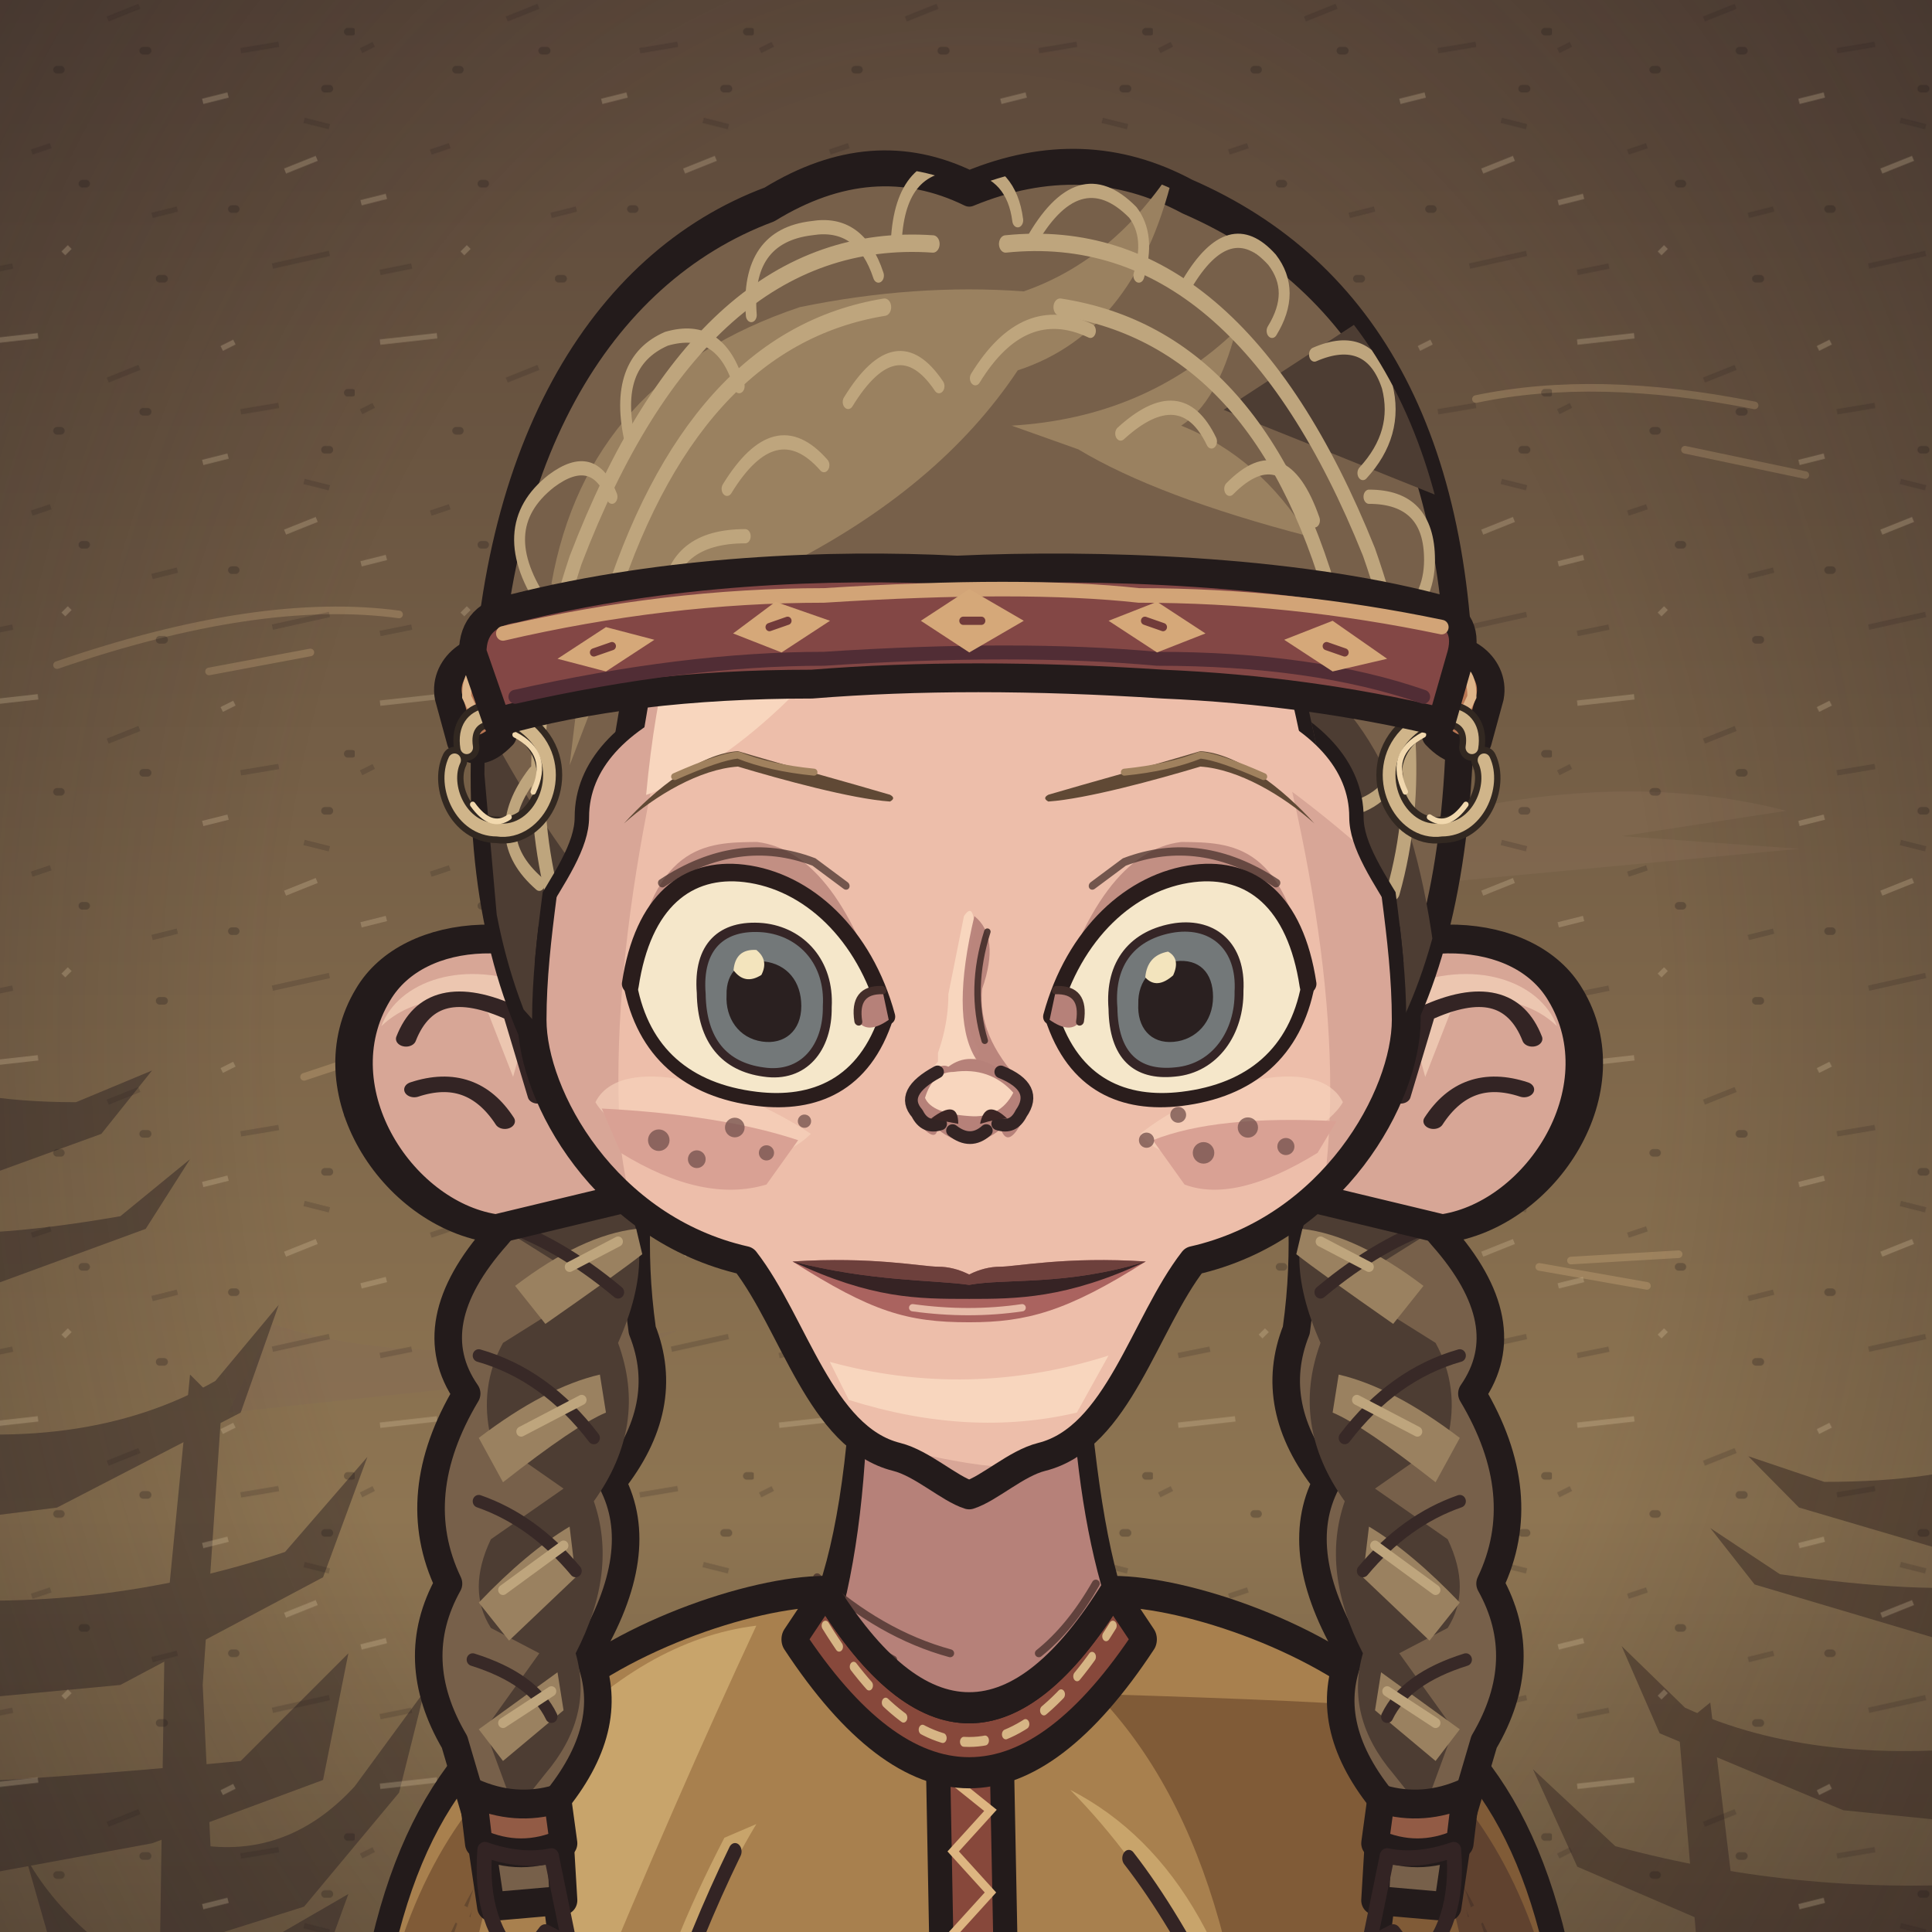
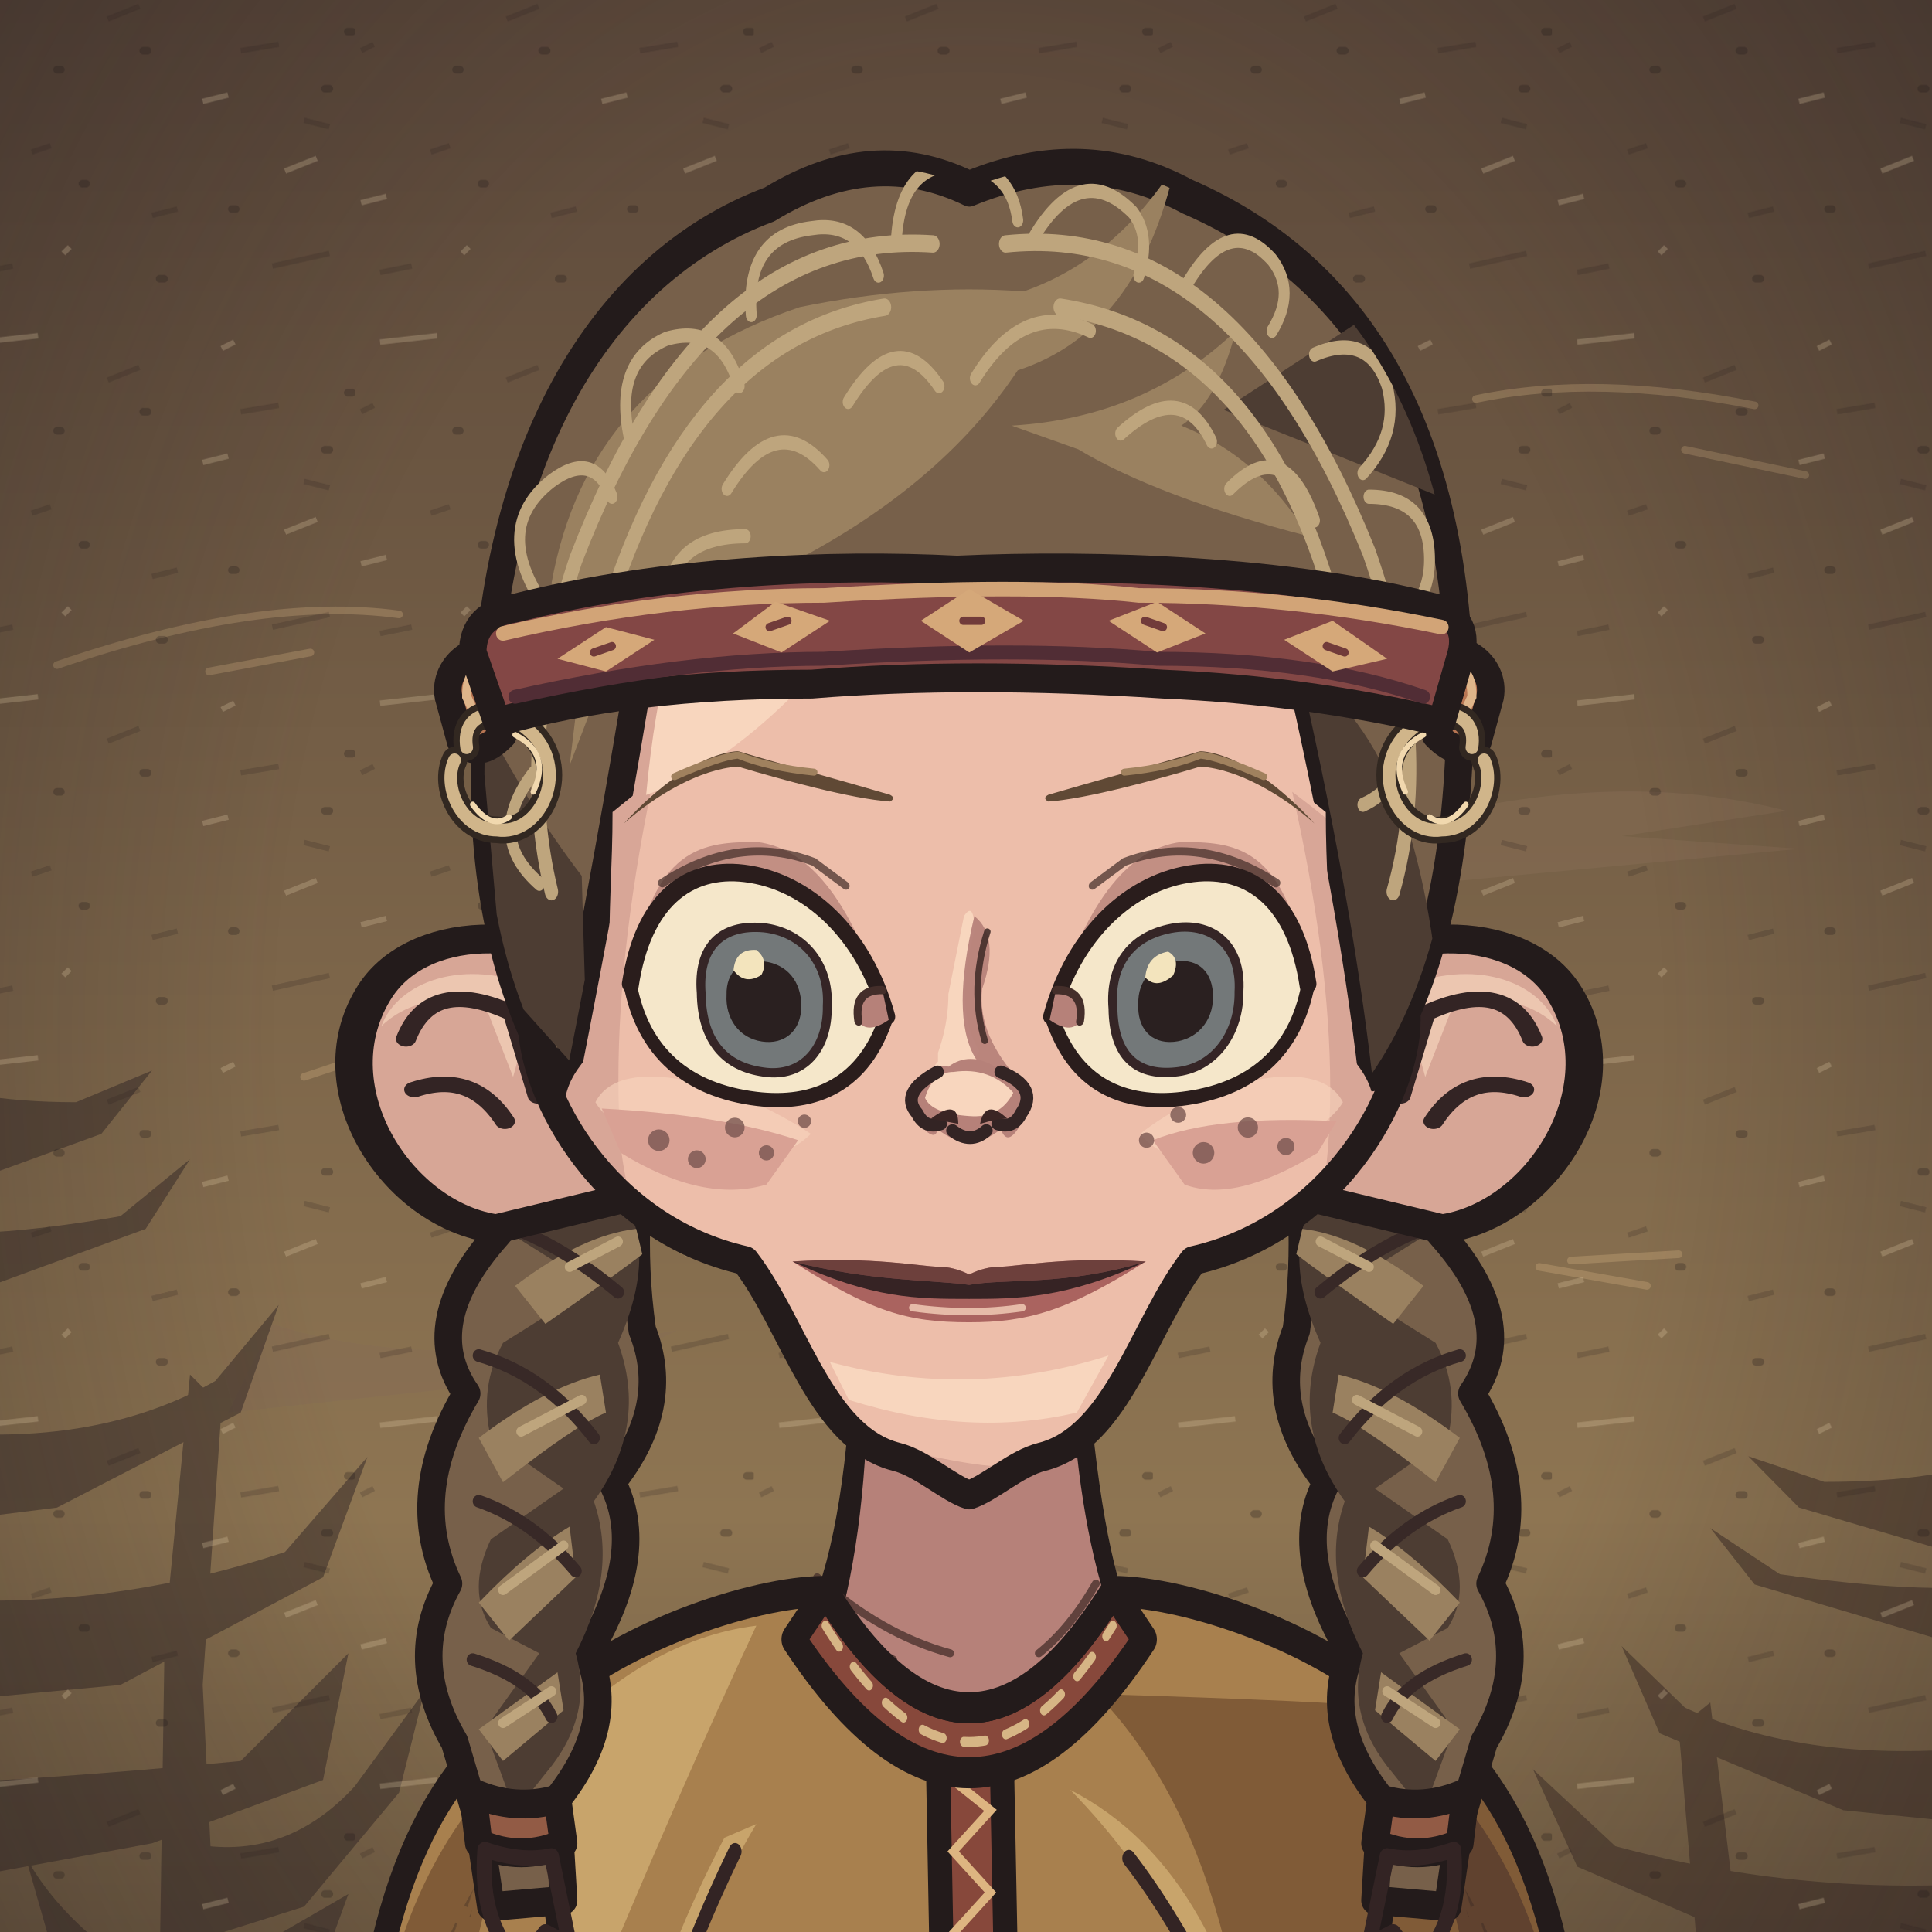
<svg xmlns="http://www.w3.org/2000/svg" xmlns:xlink="http://www.w3.org/1999/xlink" aria-labelledby="title" width="32" height="32" viewBox="7 8 305 305" role="img">
  <defs>
    <style>
      .edge {stroke:#231b1b;stroke-width:4.55;stroke-linecap:round;stroke-linejoin:round}
      .seam {fill:none;stroke:#332424;stroke-width:2.45;stroke-linecap:round;stroke-linejoin:round}
      .etch {fill:none;stroke:#442e2a;stroke-width:1.25;stroke-linecap:round}
      .hair-line {fill:none;stroke:#967661;stroke-width:1.45;stroke-linecap:round}
      .white {fill:#f5e7ca;stroke:#2a1d1c;stroke-width:2.65;stroke-linejoin:round}
      .label {fill:#efdfc1;font:600 20px Georgia,serif}
      .muted {fill:#b8aa96;font:13px 'Segoe UI',sans-serif}
      .section {fill:#dcbb8e;font:600 14px 'Segoe UI',sans-serif}
    </style>
    <linearGradient id="umber" x2="0" y2="1" gradientUnits="objectBoundingBox">
      <stop stop-color="#594639" />
      <stop offset=".56" stop-color="#8e7552" />
      <stop offset="1" stop-color="#3c3029" />
    </linearGradient>
    <linearGradient id="ash" x2="0" y2="1" gradientUnits="objectBoundingBox">
      <stop stop-color="#3b423d" />
      <stop offset=".56" stop-color="#7a7d67" />
      <stop offset="1" stop-color="#242b28" />
    </linearGradient>
    <linearGradient id="rose" x2="0" y2="1" gradientUnits="objectBoundingBox">
      <stop stop-color="#51404a" />
      <stop offset=".56" stop-color="#8a6972" />
      <stop offset="1" stop-color="#372c33" />
    </linearGradient>
    <pattern id="paper-grain" width="63" height="57" patternUnits="userSpaceOnUse">
      <path d="M1 16l2-1m21-4 5-2m16 7 6-1M12 32l3-1m16 11 4-1m20-14 4 1M4 51l5-1m41 0 9-2" fill="none" stroke="#231a1b" stroke-width=".85" opacity=".19" />
      <path d="M4 5l9-1m29 2 2-1M1 40l4-1m12 9 1-1m21-23 4-1m9 12 5-2" fill="none" stroke="#f0dbb5" stroke-width=".85" opacity=".23" />
      <path d="M16 19h.6m13-3h.7m28 6h.7m-39 15h.6m23 4h.6m-12 11h.7m29-39h.7" fill="none" stroke="#21191a" stroke-width="1.2" opacity=".28" stroke-linecap="round" />
    </pattern>
    <pattern id="ink-lines" width="7" height="9" patternUnits="userSpaceOnUse" patternTransform="rotate(28)">
      <path d="M1 -2V10m2.8-8 .6 6m1.9-1v5" stroke="#271d1d" stroke-width=".95" fill="none" opacity=".65" />
    </pattern>
    <radialGradient id="vignette" cx=".5" cy=".39" r=".72">
      <stop offset=".47" stop-color="#20191c" stop-opacity="0" />
      <stop offset="1" stop-color="#20191c" stop-opacity=".48" />
    </radialGradient>
    <g id="firs" fill="currentColor">
      <path d="M10 439Q15 379 12 300L9 220 15 146 15 54 19 80 21 147 28 230 25 326 29 439Z" />
      <path d="M17 169Q27 174 45 174L57 169 49 179 27 187 17 185                M18 194Q29 196 52 192L63 183 56 194 26 205 16 207                M15 225Q46 230 67 218L77 206 71 223 42 238 18 241                M17 252Q48 255 78 245L91 230 84 249 52 266 20 269                M14 282Q40 281 71 278L88 261 84 281 57 291 19 298                M19 312Q43 316 69 310L88 299 84 310 58 322 22 325" />
      <path d="M6 312 0 315V284L11 285M0 266 13 270V250L0 249M0 220 15 221 15 206 0 202                M0 180 16 181V167L0 165M0 141 15 150V138L0 133M0 112 17 127V118L0 104" />
      <path d="M64 440Q55 380 58 324L59 258 63 217 68 222 65 266 68 328 76 440Z                M63 291Q78 294 89 282L100 267 96 283 81 301 62 307                M63 323Q80 323 106 304L98 321 68 339                M63 316Q44 306 37 293L41 307 64 329Z" />
    </g>
    <g id="brambles" fill="none" stroke="currentColor" stroke-linecap="round" stroke-linejoin="round">
      <path stroke-width="3.8" d="M9 440Q13 401 21 380T26 333m-8 57Q39 375 43 352m-28 46Q6 377 0 376M41 440Q41 402 63 385m-20 44q26-6 39-30" />
      <path stroke-width="2" d="M23 364l14-13m-12 4-7-15m20 29 17-4m-15-1 1-11m13 49 2-17m2 14 18-5m-34 32q-12-10-17-10" />
    </g>
    <g id="night-scratches" fill="none" stroke="currentColor" stroke-width="1.2" stroke-linecap="round">
      <path d="M16 113q32-11 54-8m-30 9 16-3m184-40q19-4 44 1m-11 7 19 4                M24 335q33-3 68-16m-44 16 26-4m164-9q31 5 60-3m-39 8 38-3                M27 391q22-6 52-5m168 14q28-8 57-8m-40 11 24-4                M55 178l18-6m177 36 17 3m-12-4 17-1" />
    </g>
    <g id="shirt-setting">
      <rect width="320" height="440" fill="url(#umber)" />
      <path d="M50 217q24 8 64 1l-15 7-56 6m176-90q39-13 70-5l-26 4 28 2-64 6" fill="#856c54" opacity=".5" />
      <use xlink:href="#firs" style="color:#342827" opacity=".52" transform="translate(-26 8)" />
      <use xlink:href="#firs" style="color:#413128" opacity=".58" transform="translate(340 101) scale(-1 .81)" />
      <use xlink:href="#night-scratches" style="color:#dfbb87" opacity=".28" />
      <use xlink:href="#brambles" style="color:#291f22" opacity=".71" />
      <rect width="320" height="440" fill="url(#vignette)" />
      <rect width="320" height="440" fill="url(#paper-grain)" />
    </g>
    <g id="armor-setting">
      <rect width="320" height="440" fill="url(#ash)" />
      <path d="M42 173q49-4 68 3l-43 6 25 3-49 4m151 35q47 10 104-6l-26 14-62 8Z" fill="#707764" opacity=".48" />
      <use xlink:href="#firs" style="color:#27312c" opacity=".64" transform="translate(-36 30)" />
      <use xlink:href="#firs" style="color:#303833" opacity=".75" transform="translate(324 45) scale(-.86 1.03)" />
      <use xlink:href="#brambles" style="color:#252a27" opacity=".62" transform="translate(319 10) scale(-1 1)" />
      <use xlink:href="#night-scratches" style="color:#d8d8a9" opacity=".28" transform="translate(-2 21)" />
      <rect width="320" height="440" fill="url(#vignette)" />
      <rect width="320" height="440" fill="url(#paper-grain)" />
    </g>
    <g id="woman-setting">
      <rect width="320" height="440" fill="url(#rose)" />
      <path d="M44 235q40-4 76-1l-20 6-36 2 19 3-44 5m183-50q35 3 60-3l-24 9-31 2" fill="#775d65" opacity=".6" />
      <use xlink:href="#firs" style="color:#3b2b34" opacity=".58" transform="translate(-20 84) scale(.86 .91)" />
      <use xlink:href="#firs" style="color:#3d2e39" opacity=".68" transform="translate(327 54) scale(-.85 .98)" />
      <path d="M300 440q-2-82-6-173l-9-103 7-35 12 42 9 98 7 171Z                M294 195q-10-18-25-24l-15-1 13-4 11 2 18 15                M285 162q-13-22-34-27l-7 4 7-11 17 4 20 17                M303 242q-18-23-36-27l-13 3 15-9 11 2 21 15" fill="#3a2b33" opacity=".64" />
      <use xlink:href="#brambles" style="color:#2d2229" opacity=".8" transform="translate(12 6)" />
      <use xlink:href="#night-scratches" style="color:#e1b8a8" opacity=".28" transform="translate(0 7)" />
      <rect width="320" height="440" fill="url(#vignette)" />
      <rect width="320" height="440" fill="url(#paper-grain)" />
    </g>
    <pattern id="mail-rings" width="14" height="13" patternUnits="userSpaceOnUse" patternTransform="rotate(-7)">
      <path d="M-1 2q3-3 6 0 1 3-2 5Q0 8-1 5M6 2q3-3 6 0 1 3-2 5Q7 8 6 5M3 8q3-3 6 0 1 3-2 5-3 1-4-2M10 8q3-3 6 0" fill="none" stroke="#2d2c28" stroke-width="1.6" stroke-linecap="round" />
      <path d="M-.5 4q1.5-2 3-1m5 1q1.4-2 3-1M4 10q1.5-2 3-1m4 1q1.4-2 3-1" fill="none" stroke="#9a9b87" stroke-width="1.12" opacity=".78" stroke-linecap="round" />
    </pattern>
    <pattern id="armor-plates" width="47" height="24" patternUnits="userSpaceOnUse" patternTransform="translate(4 4) rotate(2)">
      <path d="M1 0l21 .7 1 18-3 3-17-1-1-4Zm24 1 19-1 2 15-3 7-19-2Z" fill="#85867a" stroke="#352e2a" stroke-width="1.75" stroke-linejoin="round" />
      <path d="M2 2l18 .2-.2 4L5 7 4 17Zm24 0 16-1 1 4-14 2-3 10Z" fill="#a9a58d" />
      <path d="M19 4l4 14-3 3-16-1 13-4Zm22 2 4 10-2 5-17-1 13-4Z" fill="#62655f" />
      <path d="M7 7l1-.5m6 12 3-2m16-7 5-1m-7 5 4-2" fill="none" stroke="#d0c0a0" stroke-width=".9" opacity=".76" />
      <path d="M6 12q2-2 2.7 1-1 2.2-2.7.5Zm12 1q1.8-2 2.4.6-1 2.6-2.5.8Zm11 1q1-2.2 2.8-1-.2 2.9-2.8 2.1Zm12-2q2.2-1.4 2.3.8-1 2.3-2.3.5Z" fill="#3c342d" />
    </pattern>
    <clipPath id="portrait-frame">
      <rect width="320" height="440" />
    </clipPath>
    <clipPath id="wardrobe-torso-mask">
      <path d="M133 273 C119 273 93 280 80 290 C77 305 86 322 84 346 C82 370 91 386 90 400 C89 415 86 431 81 445 H239 C234 431 231 415 230 400 C229 386 238 370 236 346 C234 322 243 305 240 290 C227 280 201 273 187 273 Q160 307 133 273Z" />
    </clipPath>
    <clipPath id="face-shape-clip">
      <path d="M 160 54 C 194 54 221 71 225 128 C 226 143 229 156 229 169 C 229 181 217.52 202 195.4 207 C 187.636 217 183.5 235 171.44 238 C 167.44 239 163.168 243 160 244 C 156.832 243 152.56 239 148.56 238 C 136.5 235 132.364 217 124.6 207 C 102.48 202 91 181 91 169 C 91 156 94 143 95 128 C 99 71 126 54 160 54 Z" />
    </clipPath>
    <clipPath id="face-features-eye-left">
      <path d="M-21 0 C-19 -13 -12 -19 -3 -19 C7 -19 16 -12 19.5 0 C16 11 8 15 -1 15 C-12 15 -19 10 -21 0Z" />
    </clipPath>
    <clipPath id="face-features-eye-right">
      <path d="M-21 0 C-19 -13 -12 -19 -3 -19 C7 -19 16 -12 19.5 0 C16 11 8 15 -1 15 C-12 15 -19 10 -21 0Z" />
    </clipPath>
    <clipPath id="face-features-nose-bridge">
      <path d="M154 144H167V179L172 185V187H149V185L154 179Z" />
    </clipPath>
    <mask id="hair-face-opening" maskUnits="userSpaceOnUse" x="0" y="0" width="320" height="440">
      <rect fill="white" x="0" y="0" width="320" height="440" />
      <g clip-path="url(#face-shape-clip)">
-         <path d="M220 136.982C220 121.982 197 111.982 160 111.982S100 121.982 100 136.982C100 146.982 85 158 85 176V300H235V176C235 158 220 146.982 220 136.982Z" fill="black" />
+         <path d="M103.7 136.2C110.5 130.664 117.5 125.182 123.5 124.782C130.5 126.882 141.5 129.882 149 131.664Q160 139.664 171 131.664C178.5 129.882 189.5 126.882 196.5 124.782C202.5 125.182 209.5 130.664 216.3 136.2C216.3 145.2 216.9 149 216.9 166C216.9 175 224 175 224 184V300H96V184C96 175 103.1 175 103.1 166C103.1 149 103.7 145.2 103.7 136.2Z" fill="black" />
      </g>
    </mask>
    <clipPath id="hair-crown-clip">
      <path d="M93 176Q79 159 80 133C80 96 99 72 127 64Q144 56 160 62Q179 56 196 63C226 73 242 95 241 131Q240 159 226.5 174Q223 151 214 121Q196 108 177 119 Q157 126 141 115 Q123 108 106 121Q101 145 93 176Z" />
    </clipPath>
  </defs>
  <g clip-path="url(#portrait-frame)">
    <use xlink:href="#shirt-setting" />
    <g data-part="neck">
      <g id="face-shape-neck">
        <path d="M 144 219 Q 143 249 137 263 Q 130 270 114 278 L 131 301 189 301 206 278 Q 190 270 183 263 Q 178 250 176 219 Z" fill="#e0b09f" class="edge" />
        <path d="M 144 224 176 224 Q 177 247 182 262 Q 178 275 160 277 Q 142 275 139 266 Q 144 249 144 224 Z" fill="#b68179" />
        <path d="M 136 257 q 10 9 21 12 m -16 -3 7 4 m 32 -12 q -4 7 -9 11" class="etch" opacity=".75" />
      </g>
    </g>
    <g data-part="wardrobe" transform="matrix(0.84 0 0 1.08 25.6 -35.6)">
      <path d="M91 284 C69 291 54 304 48 332 C38 362 37 415 50 445 H92 L109 336Z" fill="#a8804e" class="edge" />
      <path d="M49 337 Q56 308 80 294 Q63 326 64 351 L53 373 Q53 421 64 444 H50 Q35 397 49 337Z" fill="#805b37" />
      <path d="M48 354 Q59 326 68 315 Q59 342 62 359 L45 383Z" fill="url(#ink-lines)" opacity=".44" />
      <path d="M53 376 q10 -11 20 -14 m-18 27 16 -10 M52 414 q4 11 13 21" class="seam" />
      <path d="M54 354 l9 -17 m-9 24 9 -14 m-6 61 10 13" class="etch" />
      <g transform="translate(320 0) scale(-1 1)">
        <path d="M91 284 C69 291 54 304 48 332 C38 362 37 415 50 445 H92 L109 336Z" fill="#805b37" class="edge" />
        <path d="M49 337 Q56 308 80 294 Q63 326 64 351 L53 373 Q53 421 64 444 H50 Q35 397 49 337Z" fill="#60422f" />
        <path d="M48 354 Q59 326 68 315 Q59 342 62 359 L45 383Z" fill="url(#ink-lines)" opacity=".44" />
        <path d="M53 376 q10 -11 20 -14 m-18 27 16 -10 M52 414 q4 11 13 21" class="seam" />
        <path d="M54 354 l9 -17 m-9 24 9 -14 m-6 61 10 13" class="etch" />
      </g>
      <path d="M133 273 C119 273 93 280 80 290 C77 305 86 322 84 346 C82 370 91 386 90 400 C89 415 86 431 81 445 H239 C234 431 231 415 230 400 C229 386 238 370 236 346 C234 322 243 305 240 290 C227 280 201 273 187 273 Q160 307 133 273Z" fill="#a8804e" />
      <g data-part="torso" clip-path="url(#wardrobe-torso-mask)">
        <path d="M80 296 Q99 280 120 278 Q105 303 88 335Z" fill="#c8a46b" />
        <path d="M184 288 Q227 289 240 290 L257 444 H217 Q226 405 214 371 Q215 313 184 288Z" fill="#805b37" />
        <path d="M81 344 Q91 359 87 381 L72 402 L64 359Z" fill="#805b37" />
        <path d="M207 371 Q223 390 235 386 L234 416 L220 412Z" fill="url(#ink-lines)" opacity=".42" />
        <path d="M120 307 Q103 329 98 361 Q92 342 114 309Z M179 302 Q209 314 216 353 Q203 321 179 302Z" fill="#c8a46b" />
        <path d="M133 409 Q124 426 123 444 H113 Q119 423 133 409Z M174 412 Q184 426 192 445 H177Z" fill="#c8a46b" />
        <path d="M116 311 Q101 335 95 360 M190 312 Q207 329 225 367 M150 338 q-3 22 3 42 m11 -31 6 35 M129 421 l-7 24 m60 -28 8 27" class="seam" />
        <path d="M101 369 l-7 16 m12 -12 -6 12 M222 355 l6 19 m-11 -12 5 15 M143 367 l2 14 m65 44 4 13" class="etch" />
        <path d="M154 292h12l1 40-12 2Z" fill="#87483b" class="edge" />
        <path d="M156 300l8 5-7 6 7 6-7 6 7 5" fill="none" stroke="#ddb581" stroke-width="1.4" />
        <path d="M133 273 Q160 307 187 273 L193 280 Q160 319 127 280Z" fill="#87483b" class="edge" />
        <path d="M133 278 Q160 312 187 278" fill="none" stroke="#d6b585" stroke-width="1.45" stroke-dasharray="4 4" stroke-linecap="round" />
      </g>
      <path d="M133 273 C119 273 93 280 80 290 C77 305 86 322 84 346 C82 370 91 386 90 400 C89 415 86 431 81 445 H239 C234 431 231 415 230 400 C229 386 238 370 236 346 C234 322 243 305 240 290 C227 280 201 273 187 273 Q160 307 133 273Z" fill="none" class="edge" />
      <g data-part="belt" clip-path="url(#wardrobe-torso-mask)">
        <path d="M96 396 Q160 414 224 395 L223 413 Q160 430 97 414Z" fill="#574034" class="edge" />
        <path d="M99 400 Q160 417 221 399 L221 403 Q160 420 100 404Z" fill="#916649" />
        <path d="M101 410 Q160 426 219 409" fill="none" stroke="#bd9369" stroke-width="1.35" stroke-dasharray="3 3" stroke-linecap="round" />
        <path d="M149 402l24 -1 5 4-1 13-5 4-24 -1-5 -4v-11Z M151 407l-1 9 20 1 1 -11Z" fill="#c69657" fill-rule="evenodd" stroke="#372621" stroke-width="2.9" stroke-linejoin="round" />
        <path d="M156 412l16 -1m-25 -4 8 -2" fill="none" stroke="#e9b97b" stroke-width="2" stroke-linecap="round" />
      </g>
    </g>
    <g id="hair-braid" transform="matrix(0.956 0 0 1 7.059 0)">
      <g transform="translate(0 10)">
        <path d="M220 155C232 169 227 181 238 193Q251 207 243 218q10 16 3 30 7 12-1 25l-4 13-2 13-12-1 1-16q-10-12-5-23-10-16-4-27-10-12-5-24C218 181 208 169 220 155Z" fill="#77604a" class="edge" />
        <path d="M229 184Q235 188 237 192l-15 9 15 9q4 7 2 15l-12 8 12 8q4 8 0 14l-8 4 9 12-5 13-5-6q-8-9-5-19-7-13-3-24-9-12-4-25-7-15 0-24Z" fill="#4d3d33" />
        <path d="M215 192q9 1 20 9l-5 6q-12-8-16-11Zm6 23q9 2 20 10l-4 7q-12-9-17-11Zm5 24q7 4 15 12l-5 6-11-10Zm2 23 13 9-4 5-10-8Z" fill="#9a8160" />
        <path d="M218 202q10-8 20-11m-16 34q8-10 19-13m-16 34q7-8 16-11m-12 34q3-6 13-9" fill="none" stroke="#382927" stroke-width="2" stroke-linecap="round" stroke-linejoin="round" />
        <path d="M218 194l8 4m-2 21 10 5m-7 18 10 7m-8 16 8 5" fill="none" stroke="#bea57d" stroke-width="1.6" stroke-linecap="round" stroke-linejoin="round" />
        <path d="M228 282q7 2 14-1l-1 8q-7 3-14 0Z" fill="#925b45" class="edge" />
        <path d="M229 291q5 1 11-1 1 12-6 18l-4-5-4 2Z" fill="#4d3d33" class="seam" />
      </g>
      <g transform="translate(320 0) scale(-1 1)">
        <g transform="translate(0 10)">
          <path d="M220 155C232 169 227 181 238 193Q251 207 243 218q10 16 3 30 7 12-1 25l-4 13-2 13-12-1 1-16q-10-12-5-23-10-16-4-27-10-12-5-24C218 181 208 169 220 155Z" fill="#77604a" class="edge" />
          <path d="M229 184Q235 188 237 192l-15 9 15 9q4 7 2 15l-12 8 12 8q4 8 0 14l-8 4 9 12-5 13-5-6q-8-9-5-19-7-13-3-24-9-12-4-25-7-15 0-24Z" fill="#4d3d33" />
          <path d="M215 192q9 1 20 9l-5 6q-12-8-16-11Zm6 23q9 2 20 10l-4 7q-12-9-17-11Zm5 24q7 4 15 12l-5 6-11-10Zm2 23 13 9-4 5-10-8Z" fill="#9a8160" />
          <path d="M218 202q10-8 20-11m-16 34q8-10 19-13m-16 34q7-8 16-11m-12 34q3-6 13-9" fill="none" stroke="#382927" stroke-width="2" stroke-linecap="round" stroke-linejoin="round" />
          <path d="M218 194l8 4m-2 21 10 5m-7 18 10 7m-8 16 8 5" fill="none" stroke="#bea57d" stroke-width="1.6" stroke-linecap="round" stroke-linejoin="round" />
          <path d="M228 282q7 2 14-1l-1 8q-7 3-14 0Z" fill="#925b45" class="edge" />
          <path d="M229 291q5 1 11-1 1 12-6 18l-4-5-4 2Z" fill="#4d3d33" class="seam" />
        </g>
      </g>
    </g>
    <g id="face-shape">
      <g id="face-shape-ears">
        <g transform="translate(101 179) scale(-1.3 1)">
          <path d="M -4 -15 C 7 -26 22 -25 27 -14 C 34 1 24 21 12 23 L -4 18 Z" fill="#d7a696" class="edge" />
          <path d="M 7 -15 C 16 -20 24 -16 26 -9 C 22 -14 16 -14 13 -11 L 10 -1 Z" fill="#f8d6be" opacity=".66" />
          <path d="M 23 -7 Q 20 -17 10 -11 L 7 2 M 22 1 Q 15 -2 11 6" class="seam" />
        </g>
        <g transform="translate(219 179) scale(1.3 1)">
          <path d="M -4 -15 C 7 -26 22 -25 27 -14 C 34 1 24 21 12 23 L -4 18 Z" fill="#d7a696" class="edge" />
          <path d="M 7 -15 C 16 -20 24 -16 26 -9 C 22 -14 16 -14 13 -11 L 10 -1 Z" fill="#f8d6be" opacity=".66" />
          <path d="M 23 -7 Q 20 -17 10 -11 L 7 2 M 22 1 Q 15 -2 11 6" class="seam" />
        </g>
      </g>
      <path d="M 160 54 C 194 54 221 71 225 128 C 226 143 229 156 229 169 C 229 181 217.52 202 195.4 207 C 187.636 217 183.5 235 171.44 238 C 167.44 239 163.168 243 160 244 C 156.832 243 152.56 239 148.56 238 C 136.5 235 132.364 217 124.6 207 C 102.48 202 91 181 91 169 C 91 156 94 143 95 128 C 99 71 126 54 160 54 Z" fill="#edbeaa" />
      <g clip-path="url(#face-shape-clip)">
        <path d="M 70 141 Q 104 91 123 84 Q 102 148 105 189 Q 110 231 160 239 Q 192 244 211 214 Q 223 186 211 133 Q 235 151 250 174 L 250 265 70 265 Z" fill="#d8a697" />
        <path d="M 109 133.5 Q 114 80 142 79 Q 173 70 195 88 Q 174 79 152 93 Q 130 126 109 133.5 Z" fill="#f8d6be" />
        <g transform="translate(160 0) scale(-1 1)">
          <path d="M 25 187 C 37 179 55 174 59 182 C 55 189 34 196 25 187 Z" fill="#f8d6be" opacity=".605" />
          <path d="M 27 188 Q 39 184 58 183 L 55 190 Q 42 198 32 195 Z" fill="#d9a194" />
        </g>
        <g transform="translate(160 0) scale(1 1)">
          <path d="M 27 187 C 37 179 55 174 59 182 C 55 189 34 196 27 187 Z" fill="#f8d6be" opacity=".605" />
          <path d="M 29 188 Q 39 184 58 185 L 55 190 Q 42 198 34 195 Z" fill="#d9a194" />
        </g>
        <path d="M 92 183 Q 99 211 120 232 L 132 247 119 248 Q 98 234 85 212 Z M 229 184 Q 224 217 203 241 L 193 250 209 247 Q 230 233 240 211 Z" fill="url(#ink-lines)" opacity=".14" />
        <path d="M 138 223 Q 160 229 182 222 L 177 231 Q 160 235 141 229 Z" fill="#f8d6be" />
        <circle cx="111" cy="188" r="1.7" fill="#76534e" opacity=".78" />
        <circle cx="117" cy="191" r="1.4" fill="#76534e" opacity=".78" />
        <circle cx="123" cy="186" r="1.55" fill="#76534e" opacity=".78" />
        <circle cx="128" cy="190" r="1.2" fill="#76534e" opacity=".78" />
        <circle cx="134" cy="185" r="1.05" fill="#76534e" opacity=".78" />
        <circle cx="188" cy="188" r="1.2" fill="#76534e" opacity=".78" />
        <circle cx="193" cy="184" r="1.25" fill="#76534e" opacity=".78" />
        <circle cx="197" cy="190" r="1.7" fill="#76534e" opacity=".78" />
        <circle cx="204" cy="186" r="1.6" fill="#76534e" opacity=".78" />
        <circle cx="210" cy="189" r="1.35" fill="#76534e" opacity=".78" />
      </g>
      <path d="M 160 54 C 194 54 221 71 225 128 C 226 143 229 156 229 169 C 229 181 217.52 202 195.4 207 C 187.636 217 183.5 235 171.44 238 C 167.44 239 163.168 243 160 244 C 156.832 243 152.56 239 148.56 238 C 136.5 235 132.364 217 124.6 207 C 102.48 202 91 181 91 169 C 91 156 94 143 95 128 C 99 71 126 54 160 54 Z" fill="none" class="edge" />
    </g>
    <g clip-path="url(#face-shape-clip)">
      <g data-part="eyes">
        <g transform="matrix(1 0.12 0 1.04 127.5 166)">
          <path d="M-21 0 C-18 -22 -9 -23 -1 -24 Q12 -24 19.5 0Z" fill="#b68179" opacity=".78" />
          <path d="M-16 -16 Q-4 -25 8 -22 L13 -19" class="etch" opacity=".72" />
          <path d="M-21 0 C-19 -13 -12 -19 -3 -19 C7 -19 16 -12 19.5 0 C16 11 8 15 -1 15 C-12 15 -19 10 -21 0Z" class="white" style="stroke-width:2.15" />
          <g clip-path="url(#face-features-eye-left)">
            <g transform="translate(0 0) scale(1 1)">
              <path d="M-9.8 0 C-10.4 -7 -6.6 -10.9 0 -11.1 C6.1 -11.2 10.5 -7 10.1 -.3 C10.2 5.9 6.4 11 0 10.8 C-6.1 10.7 -9.7 7.2 -9.8 0Z" fill="#737879" stroke="#352526" stroke-width="1.4" />
              <path d="M-5.8 -.2C-5.9-3.8-3.5-6 .1-6 3.8-6 6-3.6 6 .1 6 3.9 3.3 6.3-.2 6.2-3.9 6.1-6 3.3-5.8-.2Z" fill="#2a2020" />
              <path d="M-4.7-4.1Q-4.4-7.4-1.1-7.6 .9-6.3-.3-3.9-2.9-2-4.7-4.1Z" fill="#f3e4bd" />
            </g>
          </g>
          <path d="M-21 0 C-19 -13 -12 -19 -3 -19 C7 -19 16 -12 19.5 0" fill="none" stroke="#2a1d1c" stroke-width="2.65" stroke-linecap="round" />
          <path d="M18.8 -3.8 Q14.2 -3.4 15 1.4 Q16.5 3.2 19.8 .6Z" fill="#b68179" />
          <path d="M18.8 -3.8 Q14.2 -3.4 15 1.4" class="etch" />
        </g>
        <g transform="matrix(-1 0.12 0 1.04 192.5 166)">
          <path d="M-21 0 C-18 -22 -9 -23 -1 -24 Q12 -24 19.5 0Z" fill="#b68179" opacity=".78" />
          <path d="M-16 -16 Q-4 -25 8 -22 L13 -19" class="etch" opacity=".72" />
          <path d="M-21 0 C-19 -13 -12 -19 -3 -19 C7 -19 16 -12 19.5 0 C16 11 8 15 -1 15 C-12 15 -19 10 -21 0Z" class="white" style="stroke-width:2.15" />
          <g clip-path="url(#face-features-eye-right)">
            <g transform="translate(0 0) scale(-1 1)">
              <path d="M-9.8 0 C-10.4 -7 -6.6 -10.9 0 -11.1 C6.1 -11.2 10.5 -7 10.1 -.3 C10.2 5.9 6.4 11 0 10.8 C-6.1 10.7 -9.7 7.2 -9.8 0Z" fill="#737879" stroke="#352526" stroke-width="1.4" />
              <path d="M-5.8 -.2C-5.9-3.8-3.5-6 .1-6 3.8-6 6-3.6 6 .1 6 3.9 3.3 6.3-.2 6.2-3.9 6.1-6 3.3-5.8-.2Z" fill="#2a2020" />
              <path d="M-4.7-4.1Q-4.4-7.4-1.1-7.6 .9-6.3-.3-3.9-2.9-2-4.7-4.1Z" fill="#f3e4bd" />
            </g>
          </g>
          <path d="M-21 0 C-19 -13 -12 -19 -3 -19 C7 -19 16 -12 19.5 0" fill="none" stroke="#2a1d1c" stroke-width="2.65" stroke-linecap="round" />
          <path d="M18.8 -3.8 Q14.2 -3.4 15 1.4 Q16.5 3.2 19.8 .6Z" fill="#b68179" />
          <path d="M18.8 -3.8 Q14.2 -3.4 15 1.4" class="etch" />
        </g>
      </g>
      <g data-part="brows">
        <g transform="matrix(1 0 0 1 127.5 135)">
          <path d="M-22 3 C-17 -2.536 -10 -8.018 -4 -8.418 C3 -6.318 14 -3.318 20 -1.536 Q21 -1 20 -0.464 C14 -0.882 3 -3.882 -4 -5.982 C-10 -5.582 -17 -1.464 -22 3Z" fill="#604935" />
          <path d="M-14 -4.4 Q-7 -7.5 -4 -7.8 Q1 -5.8 8 -5.1" fill="none" stroke="#a0815e" stroke-width="1.1" stroke-linecap="round" />
        </g>
        <g transform="matrix(-1 0 0 1 192.5 135)">
          <path d="M-22 3 C-17 -2.536 -10 -8.018 -4 -8.418 C3 -6.318 14 -3.318 20 -1.536 Q21 -1 20 -0.464 C14 -0.882 3 -3.882 -4 -5.982 C-10 -5.582 -17 -1.464 -22 3Z" fill="#604935" />
          <path d="M-14 -4.4 Q-7 -7.5 -4 -7.8 Q1 -5.8 8 -5.1" fill="none" stroke="#a0815e" stroke-width="1.1" stroke-linecap="round" />
        </g>
      </g>
      <g data-part="nose" transform="translate(160 160) scale(.82 .82) translate(-160 -160)">
        <g clip-path="url(#face-features-nose-bridge)">
          <path d="M159 151 Q161 148 161 154 Q157 169 162 177 L158 183 152 182 Q156 174 156 166Z" fill="#f8d6be" />
          <path d="M161 151 Q166 155 162.5 165 Q161.5 174 170 183 L167 187 161 178 Q156.5 170 161 151Z" fill="#b68179" opacity=".93" />
          <path d="M163.5 154 Q160 165 163 175" class="etch" opacity=".9" />
        </g>
        <path d="M156 180 Q160 177 165 180 C167 180 166.09 180 168.5 182 Q172.5 186 170.5 190 Q167.5 196 166.09 192 Q160 197 153.91 192 Q153.5 195 149.5 190 Q147.5 186 151.5 183 Q154 179 156 180Z" fill="#b68179" />
        <path d="M157 181 Q164 180 168.5 185 Q165.95 190 160 189.5 Q152.775 189 151.5 186 Q153 181 157 181Z" fill="#f8d6be" />
        <path d="M153.91 181 Q146.5 185 150.0 189 Q151.5 192 154.5 191 M166.09 181 Q173.5 184 170.0 189 Q168.5 192 165.5 191" class="seam" />
        <path d="M152.65 190 q5.25 -4 5.25 1 q-5.25 -1 -5.25 -1Z M162.1 191 q1 -5 5.25 -1 q-2 0 -5.25 1Z" fill="#3b2524" />
        <path d="M156.8 192.3 Q160.25 195 163.3 192.3" class="seam" />
      </g>
      <g data-part="mouth" transform="translate(160 160) scale(.82 .82) translate(-160 -160)">
        <path d="M126 217.5 C141.3 216.5 151 218.5 154 218.5 Q157 218.5 160 220.0 Q163 218.5 166 218.5 C169 218.5 178.7 216.5 194 217.5 C178.7 227.2 171 229.2 160 229.2 C148 229.2 141.3 227.2 126 217.5Z" fill="#aa635f" />
        <path d="M126 217.5 C141.3 216.5 151 218.5 154 218.5 Q157 218.5 160 220.0 Q163 218.5 166 218.5 C169 218.5 178.7 216.5 194 217.5 C178.7 222.25 167 220.7 160 222 C153 221 141.3 221.4 126 217.5Z" fill="#56322f" opacity=".72" />
        <path d="M126 217.5 C141.3 221.4 153 221 160 222 C167 220.7 178.7 222.25 194 217.5 C178.7 224.7 169 224.7 160 224.7 C150 224.7 141.3 224.7 126 217.5Z" fill="#362324" />
        <path d="M149.12 226.4 Q160 227.9 170.2 226.4" fill="none" stroke="#f8d6be" stroke-width="1.4" stroke-linecap="round" opacity=".76" />
      </g>
    </g>
    <g id="hair-front">
      <g mask="url(#hair-face-opening)">
        <g transform="matrix(0.956 0 0 1.247 7.059 -39.529)">
          <path d="M93 176Q79 159 80 133C80 96 99 72 127 64Q144 56 160 62Q179 56 196 63C226 73 242 95 241 131Q240 159 226.5 174Q223 151 214 121Q196 108 177 119 Q157 126 141 115 Q123 108 106 121Q101 145 93 176Z" fill="#77604a" class="edge" />
          <g clip-path="url(#hair-crown-clip)">
            <path d="M91 112q6-26 41-35 19-3 37-2 15-4 25-16-6 21-26 26-13 15-39 25l-28 11-7 14 3-19Zm76-20q22-1 37-12-3 9-9 12 13 4 21 14-25-5-38-11Z" fill="#9a8160" />
            <path d="M79 128q8 12 17 21l1 26-14-12Zm123-38 26-13 13 25Z M210 121q22 7 27 39l-11 21Z" fill="#4d3d33" />
            <path d="M154 69Q116 67 95 109Q85 132 91 151M146 77Q114 81 100 116 M166 69Q204 66 226 108Q237 132 230 151M175 77Q209 81 221 117" fill="none" stroke="#bea57d" stroke-width="2.2" stroke-linecap="round" stroke-linejoin="round" />
            <path d="M90 115q-9-10 1-16 7-4 10 2m3-7q-3-10 6-13 9-2 12 6m2-9q-1-10 10-11 8-1 11 6m3-5q1-10 12-9 7 1 8 7m2 3q8-11 17-4 3 3 1 8m8 1q7-9 14-3 4 4 0 9m7 3q9-3 12 4 2 6-4 11m1 3q10 0 10 8 0 5-5 8M93 128q-10-1-7-10m13 9q6-10 15-6m-4-7q1-8 13-8m-3-6q8-10 16-3m4-8q8-10 15-2m6-1q8-10 19-6m5 13q10-7 15 1m3 6q9-7 14 4m6 20q9 0 9 8-1 6-7 8M89 150q-9-6-1-14" fill="none" stroke="#bea57d" stroke-width="1.8" stroke-linecap="round" stroke-linejoin="round" />
          </g>
-           <g clip-path="url(#hair-crown-clip)">
-             <g transform="matrix(1.046 0 0 0.802 -7.385 31.698)" clip-path="url(#face-shape-clip)">
-               <path d="M220 136.982C220 121.982 197 111.982 160 111.982S100 121.982 100 136.982C100 146.982 85 158 85 176V300H235V176C235 158 220 146.982 220 136.982Z" fill="none" class="edge" />
-             </g>
-           </g>
        </g>
      </g>
    </g>
    <g id="headgear-child_rus_browband">
      <g transform="matrix(0.956 0 0 1 7.059 1)">
        <g>
          <path d="M236 110 C241 108 247 112 246 117 L244 124 Q241 127 237 123 L235 117 Z" fill="#b87653" class="edge" />
          <path d="M238 113 Q243 111 243 117 L241 121" fill="none" stroke="#deb58a" stroke-width="1.5" stroke-linecap="round" />
          <path d="M243 125 C244 119 237 118 232 123 C226 129 231 139 238 138 C244 138 247 131 245 127" fill="none" stroke="#322821" stroke-width="4.2" stroke-linecap="round" />
          <path d="M243 125 C244 119 237 118 232 123 C226 129 231 139 238 138 C244 138 247 131 245 127" fill="none" stroke="#d0b58a" stroke-width="2.1" stroke-linecap="round" />
          <path d="M235 123 Q229 126 232 132 M236 136 q3 2 6-2" fill="none" stroke="#f1d8ae" stroke-width="0.9" stroke-linecap="round" />
        </g>
        <g transform="translate(320 0) scale(-1 1)">
          <path d="M236 110 C241 108 247 112 246 117 L244 124 Q241 127 237 123 L235 117 Z" fill="#b87653" class="edge" />
          <path d="M238 113 Q243 111 243 117 L241 121" fill="none" stroke="#deb58a" stroke-width="1.5" stroke-linecap="round" />
          <path d="M243 125 C244 119 237 118 232 123 C226 129 231 139 238 138 C244 138 247 131 245 127" fill="none" stroke="#322821" stroke-width="4.2" stroke-linecap="round" />
          <path d="M243 125 C244 119 237 118 232 123 C226 129 231 139 238 138 C244 138 247 131 245 127" fill="none" stroke="#d0b58a" stroke-width="2.1" stroke-linecap="round" />
          <path d="M235 123 Q229 126 232 132 M236 136 q3 2 6-2" fill="none" stroke="#f1d8ae" stroke-width="0.9" stroke-linecap="round" />
        </g>
        <path d="M78 110 Q78 104 85 103 C110 97 137 96 158 97 C181 96 213 97 237 103 Q243 105 241 111 L238 121 Q216 116 192 115 Q160 113 134 115 Q104 115 82 121 Z" fill="#834745" class="edge" />
        <path d="M83 107 Q110 101 136 101 Q169 99 188 101 Q213 101 238 106" fill="none" stroke="#d2a477" stroke-width="2.3" stroke-linecap="round" />
        <path d="M85 117 Q113 111 136 111 Q168 109 191 111 Q217 111 235 117" fill="none" stroke="#512d35" stroke-width="2.2" stroke-linecap="round" />
        <path d="M92 111 l8-5 8 2 -8 5 Z M121 107 l7-5 9 3 -8 5 Z M152 105 l8-5 9 5 -9 5 Z M183 105 l8-3 8 5 -8 3 Z M212 108 l8-3 9 6 -9 2 Z" fill="#d5a879" />
        <path d="M98 110 l3-1 m26-3 3-1 m29 0 3 0 m27 0 3 1 m27 3 3 1" fill="none" stroke="#713b3a" stroke-width="1.3" stroke-linecap="round" />
      </g>
    </g>
  </g>
</svg>
